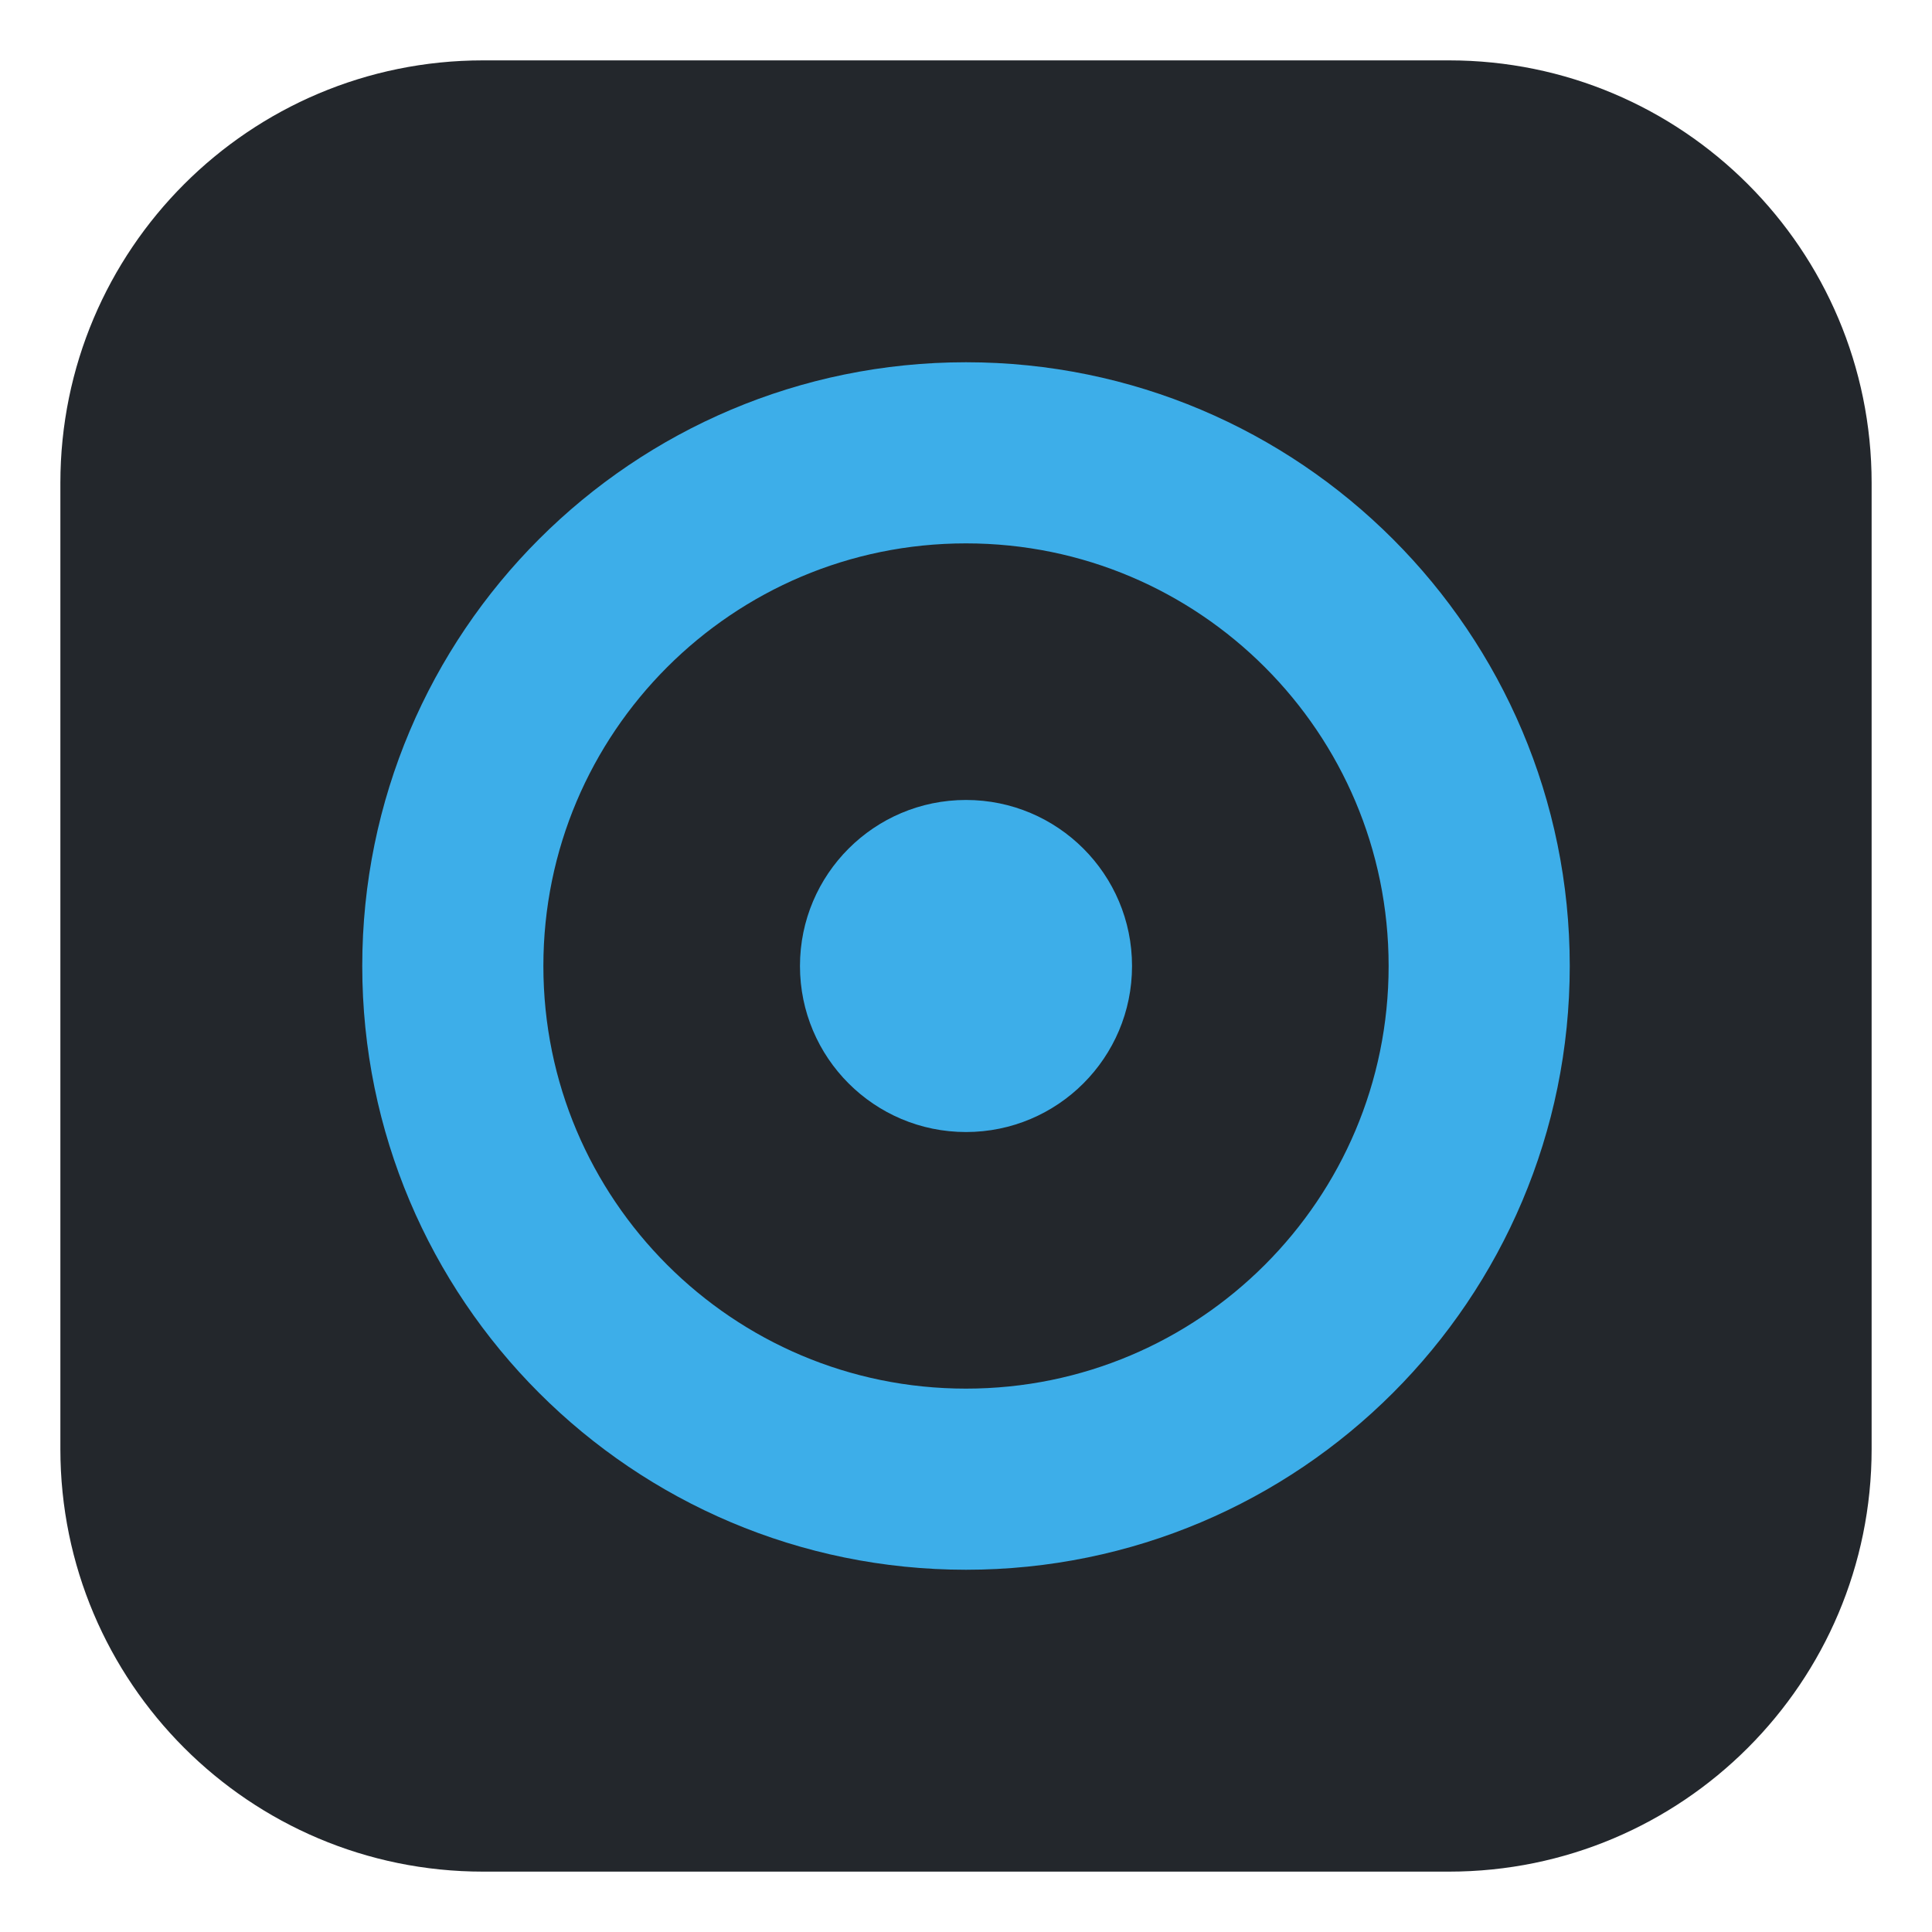
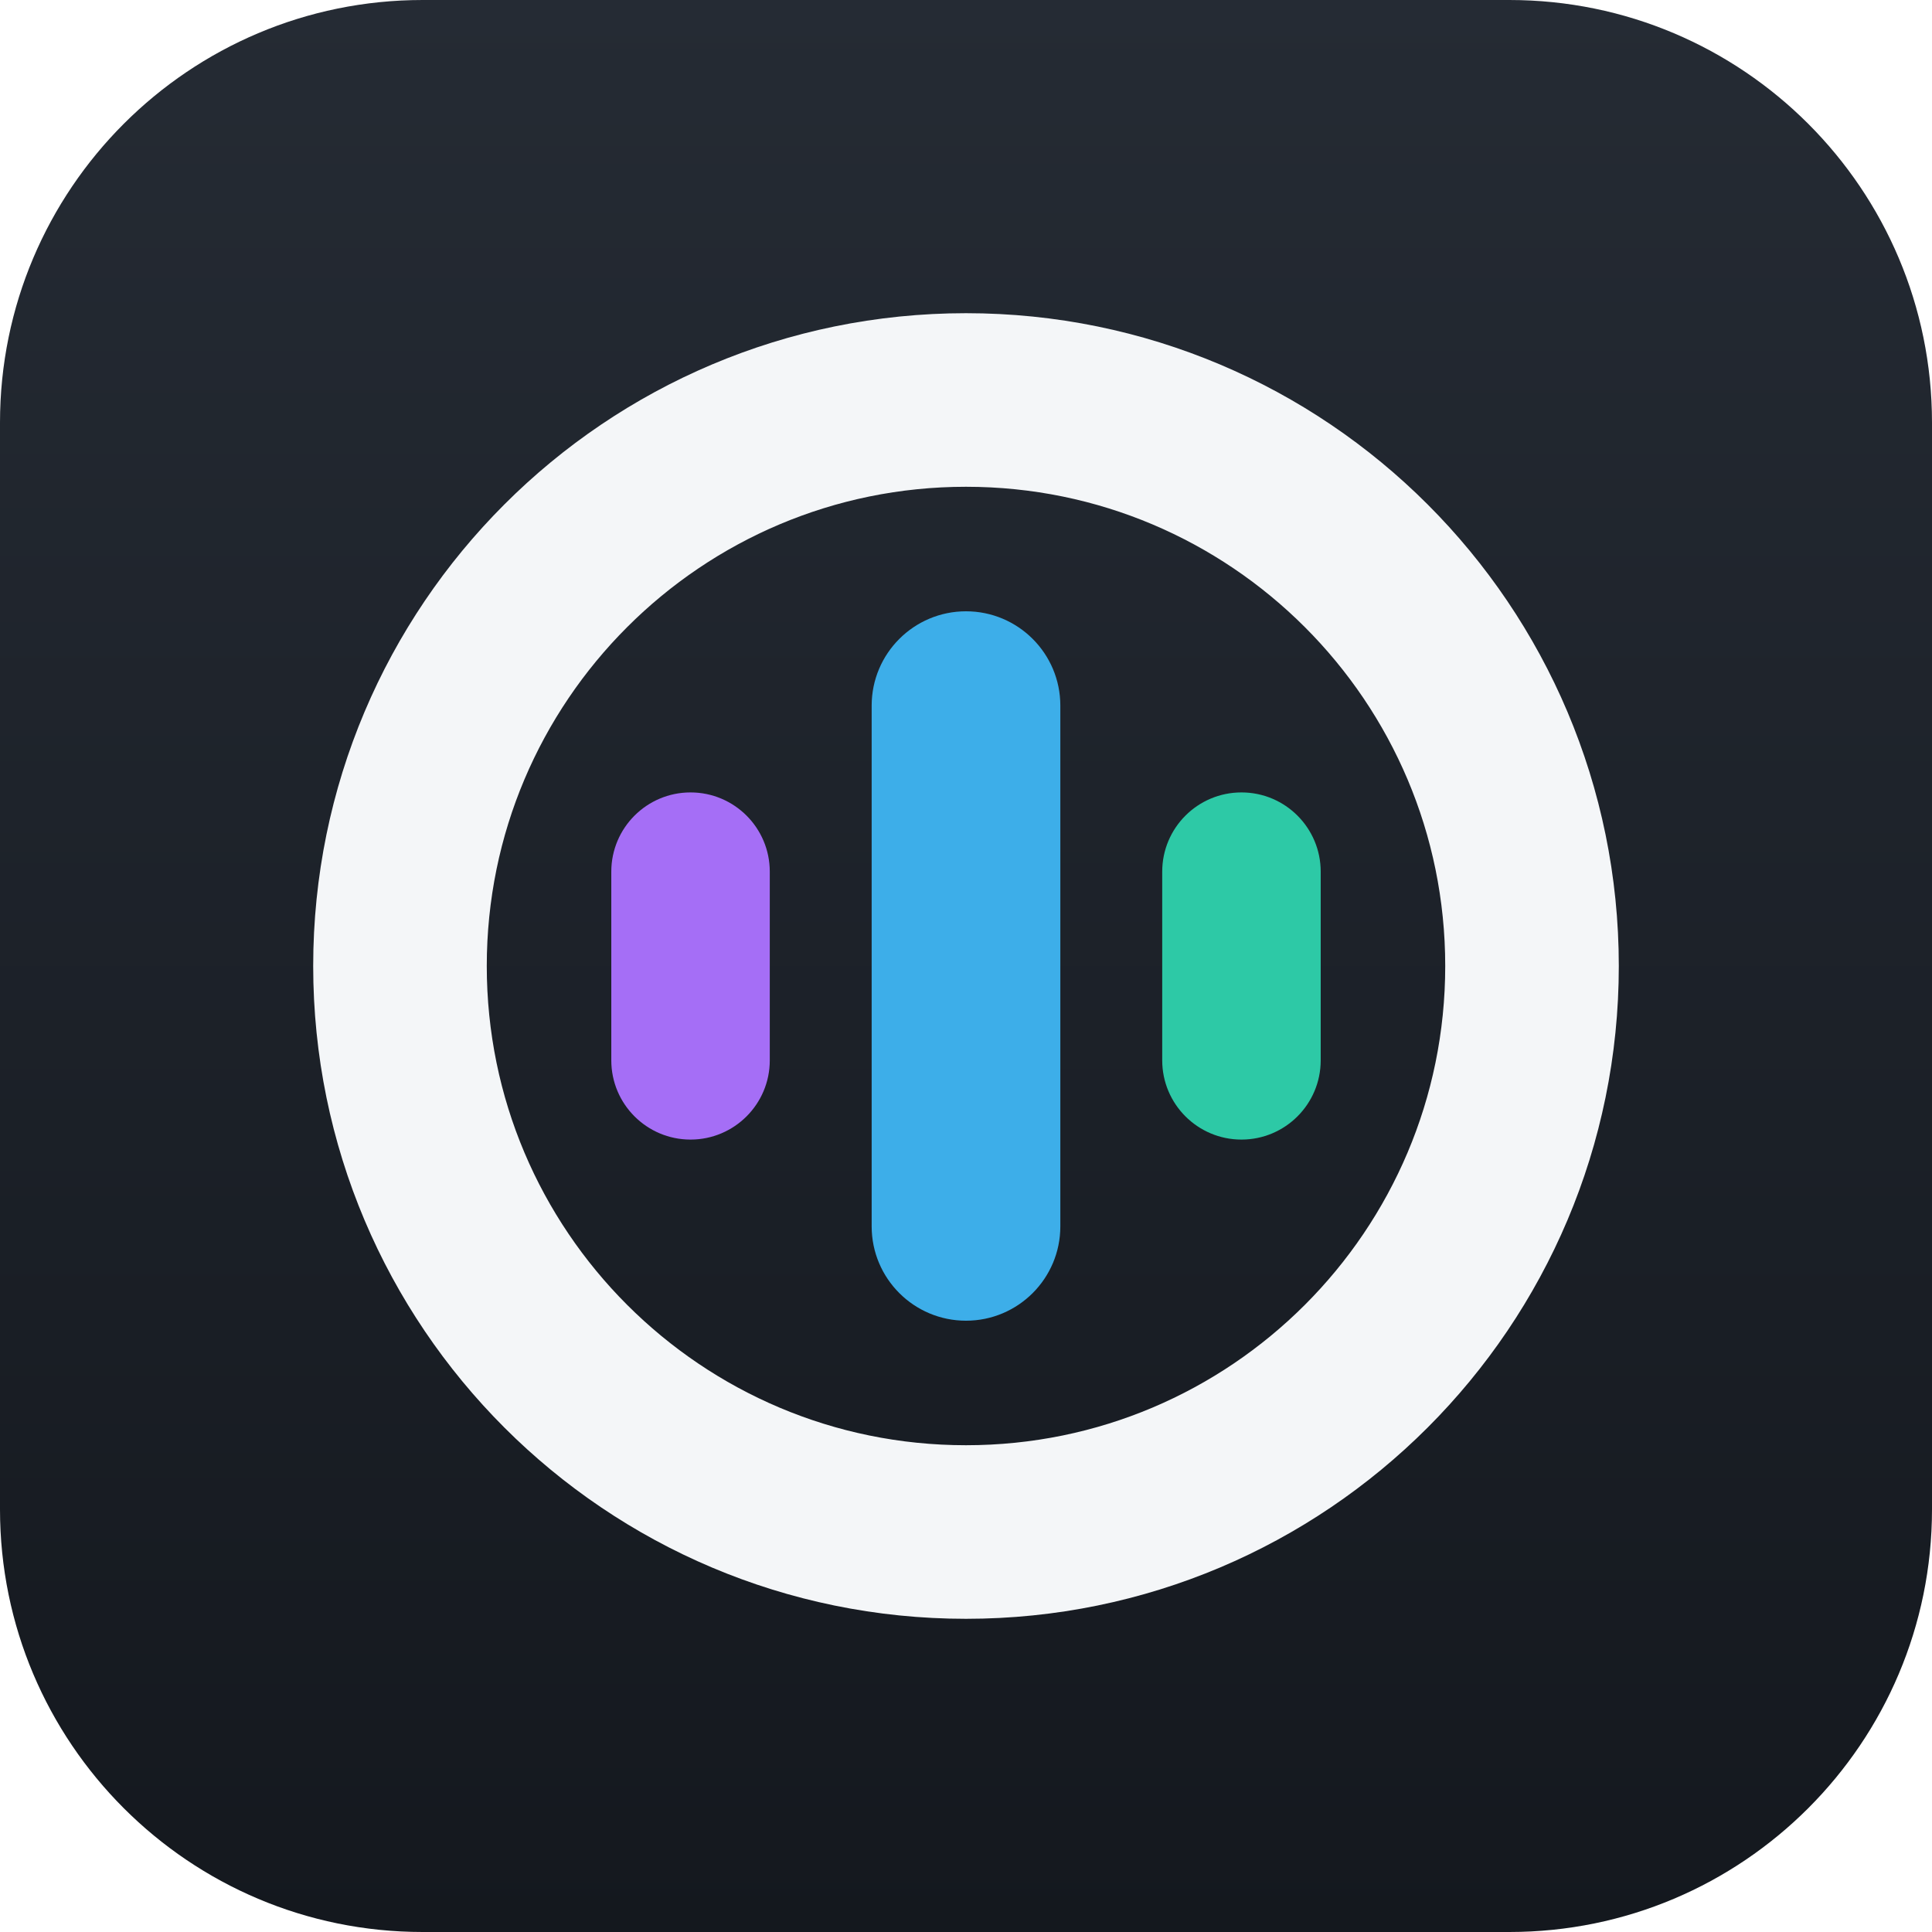
- <svg xmlns="http://www.w3.org/2000/svg" width="64" height="64" viewBox="0 0 64 64">
-   <rect x="2" y="2" width="60" height="60" rx="14" fill="#23272C" />
-   <circle cx="32" cy="32" r="17" fill="none" stroke="#3DAEE9" stroke-width="6" />
-   <circle cx="32" cy="32" r="5.5" fill="#3DAEE9" />
+ <svg xmlns="http://www.w3.org/2000/svg" width="1024" height="1024" viewBox="0 0 1024 1024">
+   <defs>
+     <linearGradient id="tile" x1="0" y1="0" x2="0" y2="1">
+       <stop offset="0" stop-color="#252B34" />
+       <stop offset="1" stop-color="#14181E" />
+     </linearGradient>
+   </defs>
+   <rect width="1024" height="1024" rx="224" fill="url(#tile)" />
+   <circle cx="512" cy="512" r="300" fill="none" stroke="#F4F6F8" stroke-width="92" />
+   <rect x="324" y="420" width="84" height="184" rx="42" fill="#A56EF6" />
+   <rect x="462" y="324" width="100" height="376" rx="50" fill="#3DAEE9" />
+   <rect x="616" y="420" width="84" height="184" rx="42" fill="#2DC9A6" />
</svg>
